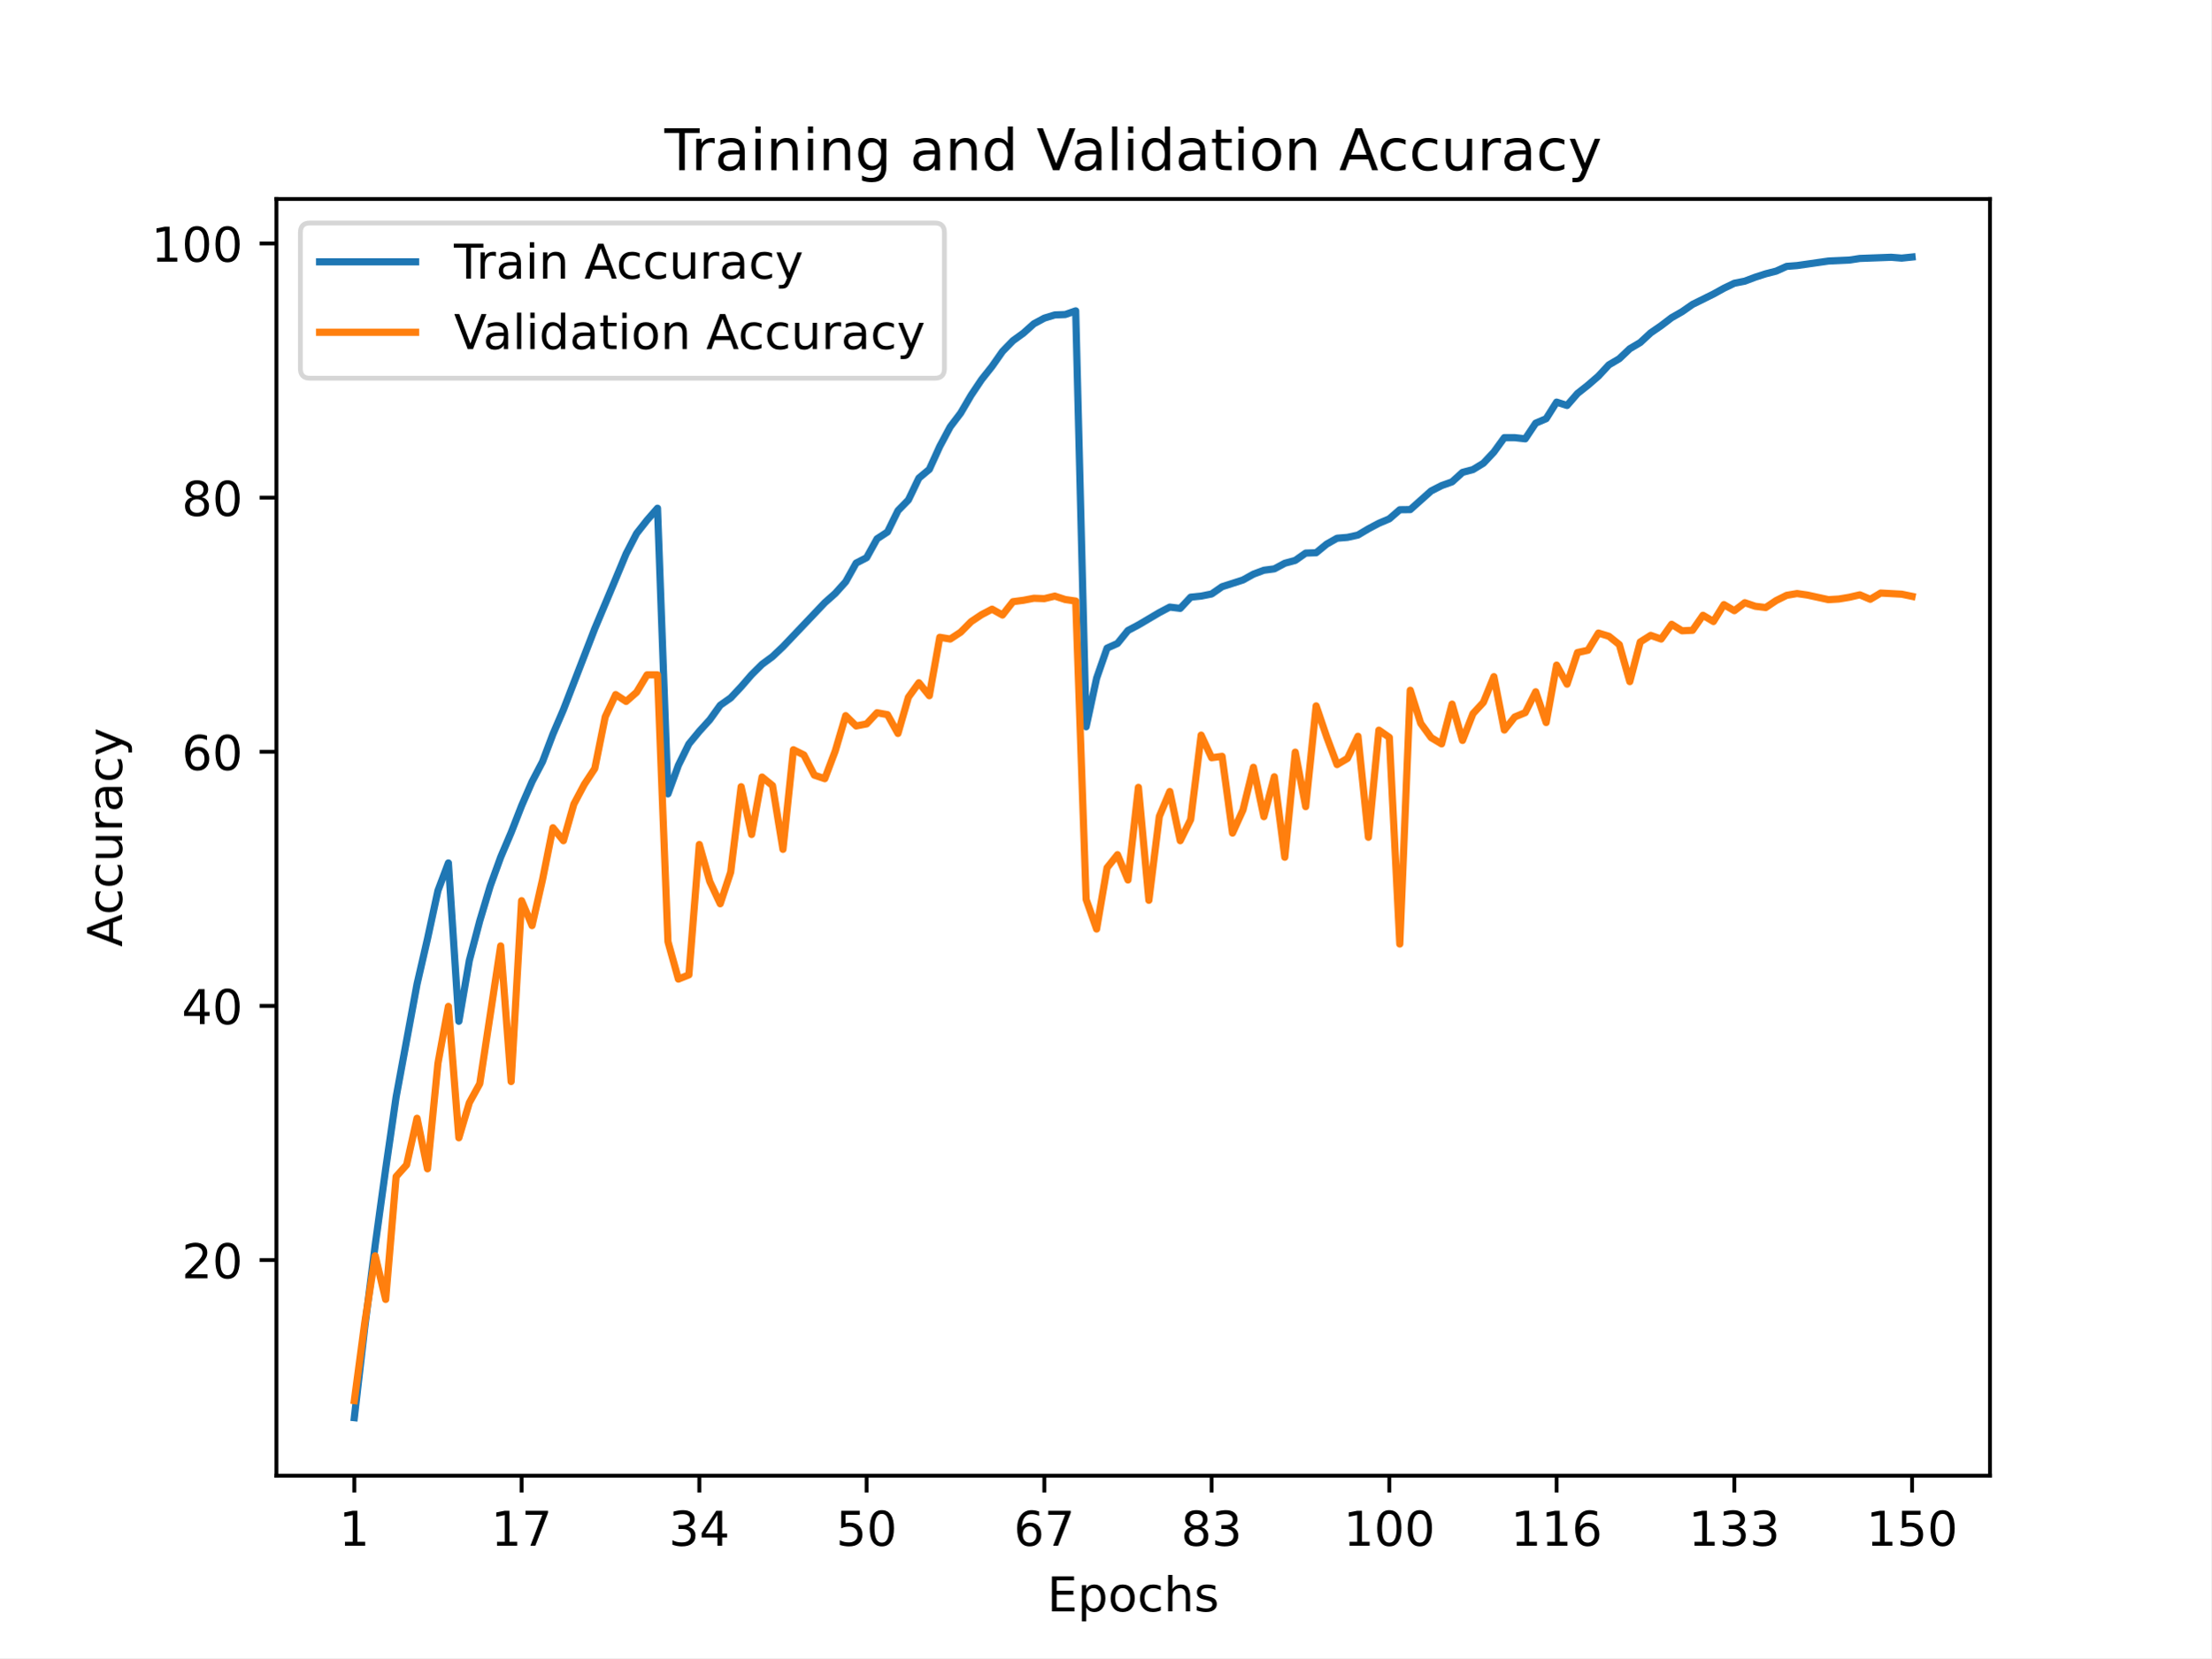
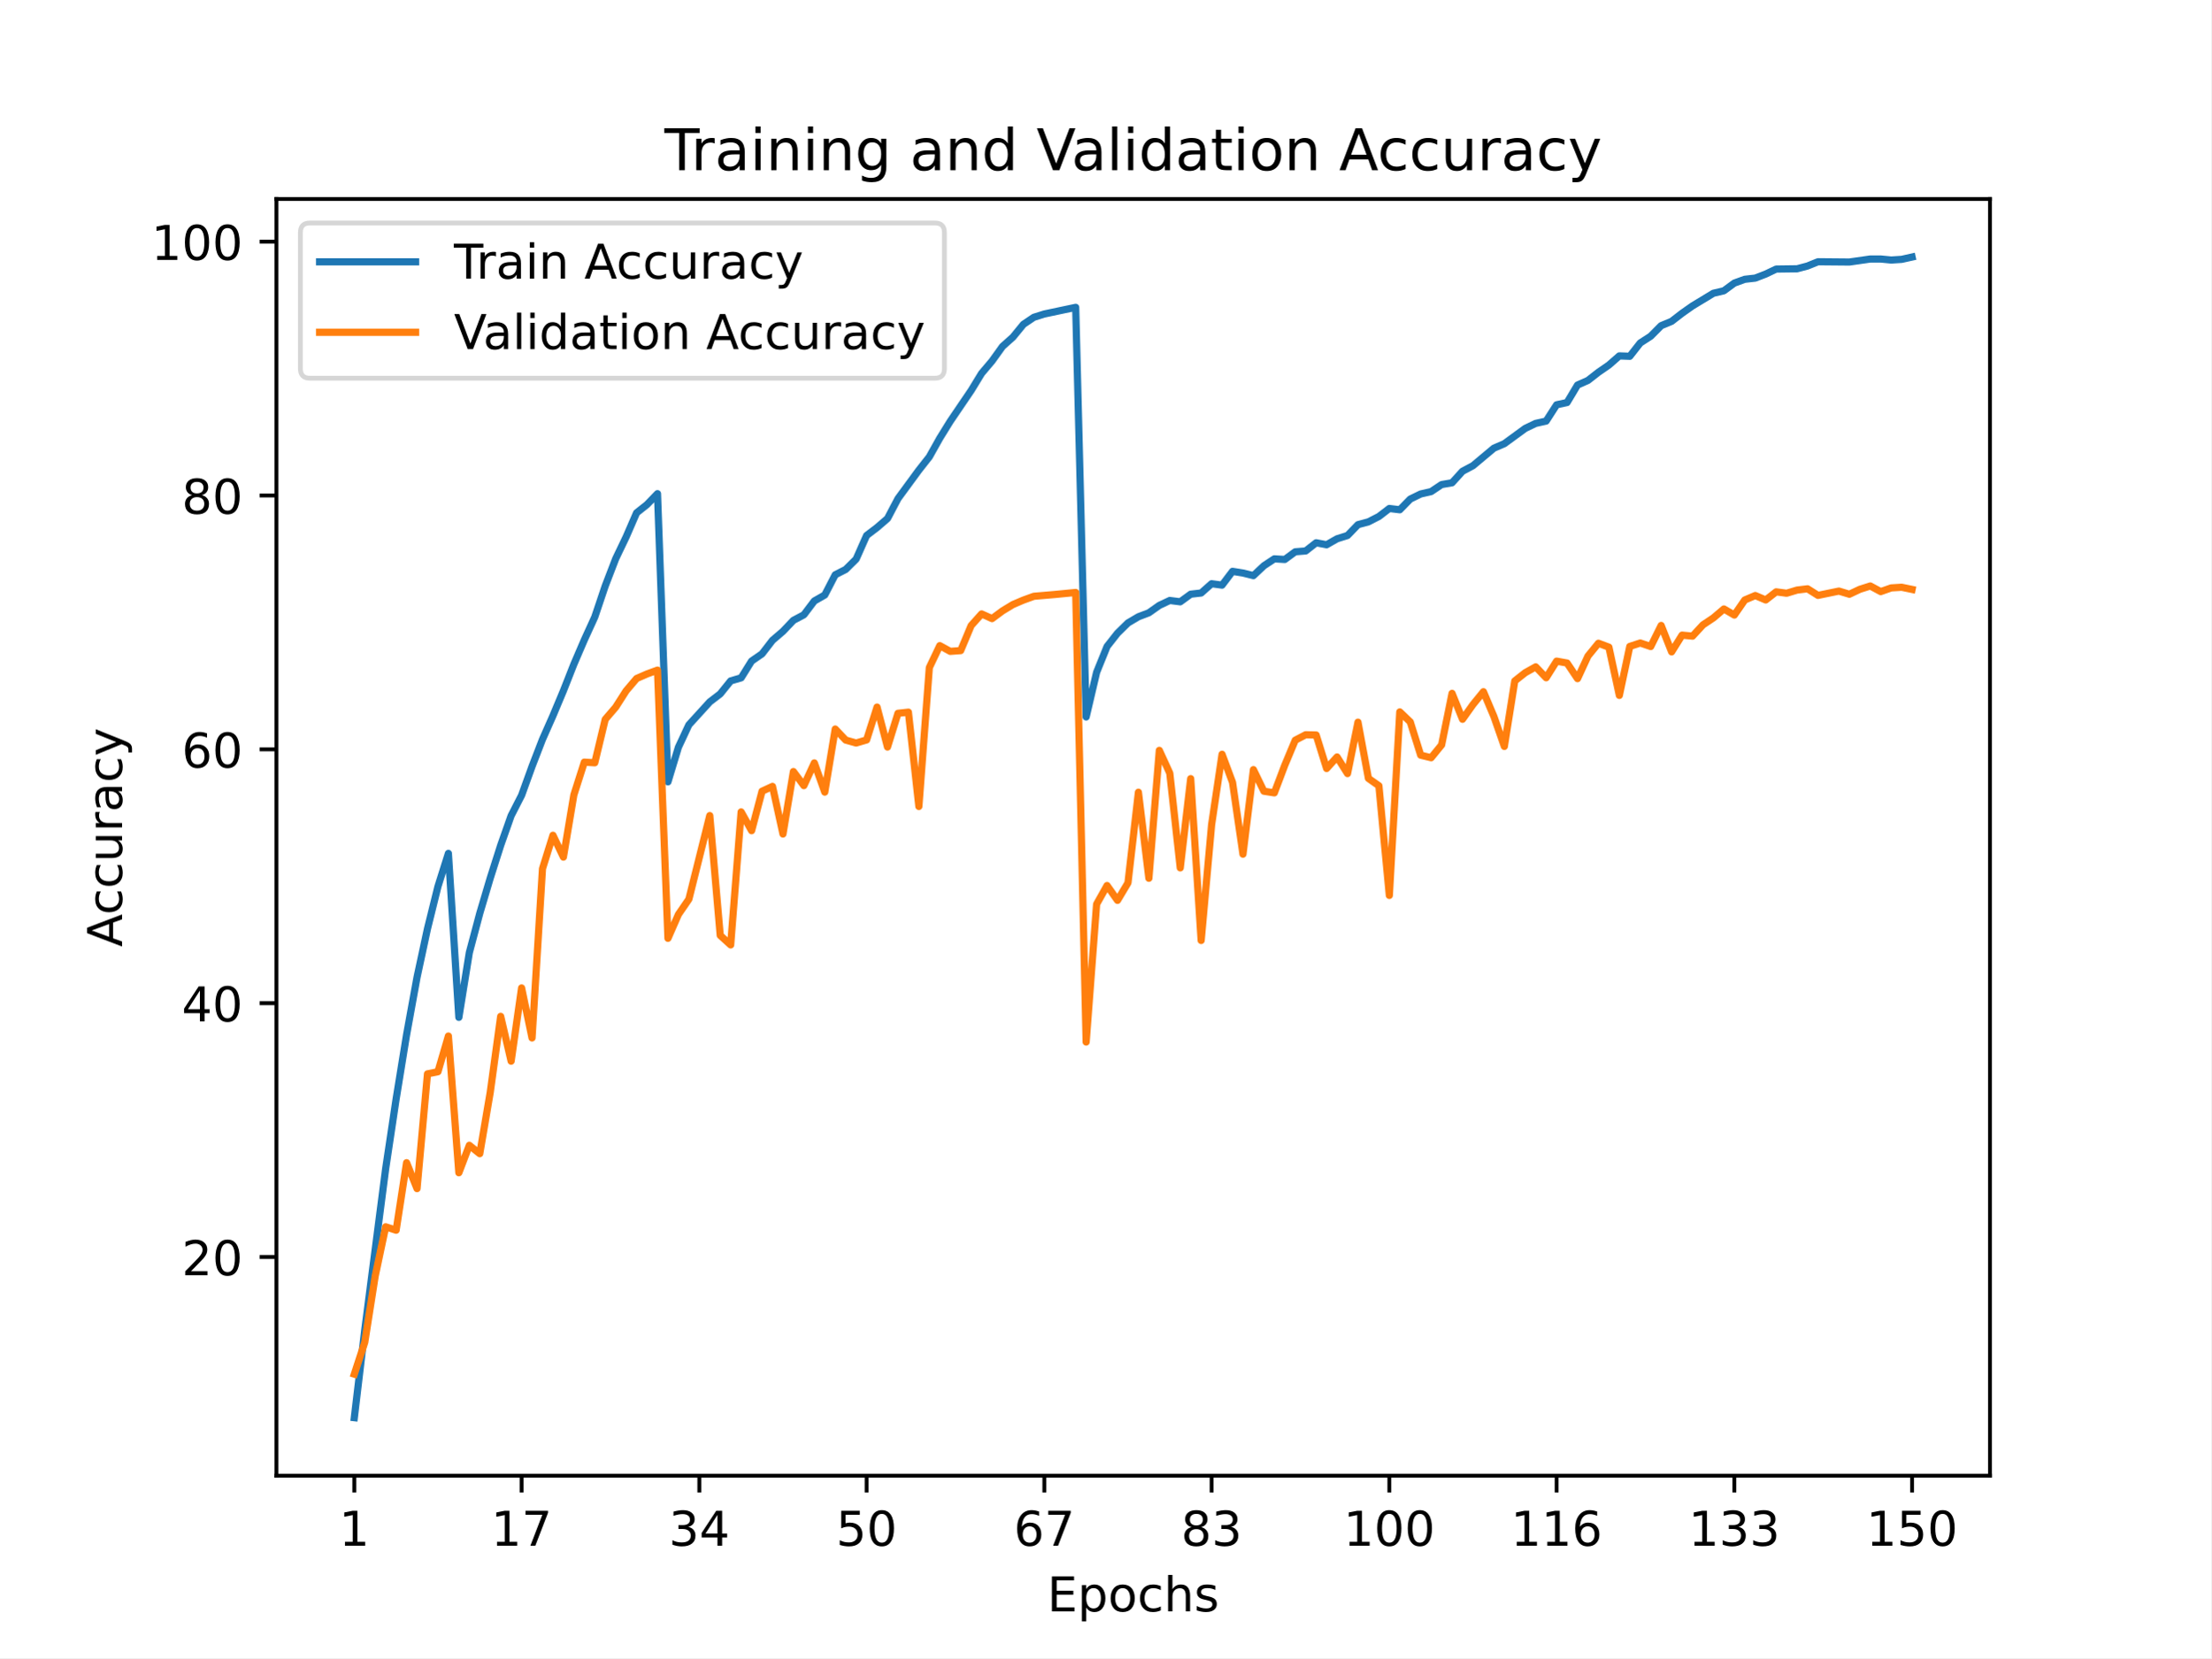
<svg xmlns="http://www.w3.org/2000/svg" xmlns:xlink="http://www.w3.org/1999/xlink" height="345.6pt" version="1.1" viewBox="0 0 460.8 345.6" width="460.8pt">
  <defs>
    <style type="text/css">*{stroke-linecap:butt;stroke-linejoin:round;}</style>
  </defs>
  <g id="figure_1">
    <g id="patch_1">
      <path d="M 0 345.6  L 460.8 345.6  L 460.8 0  L 0 0  z " style="fill:#ffffff;" />
    </g>
    <g id="axes_1">
      <g id="patch_2">
        <path d="M 57.6 307.584  L 414.72 307.584  L 414.72 41.472  L 57.6 41.472  z " style="fill:#ffffff;" />
      </g>
      <g id="matplotlib.axis_1">
        <g id="xtick_1">
          <g id="line2d_1">
            <defs>
-               <path d="M 0 0  L 0 3.5  " id="m7fe1e2cb01" style="stroke:#000000;stroke-width:0.8;" />
+               <path d="M 0 0  L 0 3.5  " id="mebf3c397a1" style="stroke:#000000;stroke-width:0.8;" />
            </defs>
            <g>
-               <use style="stroke:#000000;stroke-width:0.8;" x="73.833" xlink:href="#m7fe1e2cb01" y="307.584" />
+               <use style="stroke:#000000;stroke-width:0.8;" x="73.833" xlink:href="#mebf3c397a1" y="307.584" />
            </g>
          </g>
          <g id="text_1">
            <g transform="translate(70.65148 322.1824)scale(0.1 -0.1)">
              <defs>
                <path d="M 794 531  L 1825 531  L 1825 4091  L 703 3866  L 703 4441  L 1819 4666  L 2450 4666  L 2450 531  L 3481 531  L 3481 0  L 794 0  L 794 531  z " id="DejaVuSans-31" transform="scale(0.015625)" />
              </defs>
              <use xlink:href="#DejaVuSans-31" />
            </g>
          </g>
        </g>
        <g id="xtick_2">
          <g id="line2d_2">
            <g>
-               <use style="stroke:#000000;stroke-width:0.8;" x="108.695" xlink:href="#m7fe1e2cb01" y="307.584" />
+               <use style="stroke:#000000;stroke-width:0.8;" x="108.695" xlink:href="#mebf3c397a1" y="307.584" />
            </g>
          </g>
          <g id="text_2">
            <g transform="translate(102.3325 322.1824)scale(0.1 -0.1)">
              <defs>
                <path d="M 525 4666  L 3525 4666  L 3525 4397  L 1831 0  L 1172 0  L 2766 4134  L 525 4134  L 525 4666  z " id="DejaVuSans-37" transform="scale(0.015625)" />
              </defs>
              <use xlink:href="#DejaVuSans-31" />
              <use x="63.623" xlink:href="#DejaVuSans-37" />
            </g>
          </g>
        </g>
        <g id="xtick_3">
          <g id="line2d_3">
            <g>
-               <use style="stroke:#000000;stroke-width:0.8;" x="145.736" xlink:href="#m7fe1e2cb01" y="307.584" />
+               <use style="stroke:#000000;stroke-width:0.8;" x="145.736" xlink:href="#mebf3c397a1" y="307.584" />
            </g>
          </g>
          <g id="text_3">
            <g transform="translate(139.3736 322.1824)scale(0.1 -0.1)">
              <defs>
                <path d="M 2597 2516  Q 3050 2419 3304 2112  Q 3559 1806 3559 1356  Q 3559 666 3084 287  Q 2609 -91 1734 -91  Q 1441 -91 1130 -33  Q 819 25 488 141  L 488 750  Q 750 597 1062 519  Q 1375 441 1716 441  Q 2309 441 2620 675  Q 2931 909 2931 1356  Q 2931 1769 2642 2001  Q 2353 2234 1838 2234  L 1294 2234  L 1294 2753  L 1863 2753  Q 2328 2753 2575 2939  Q 2822 3125 2822 3475  Q 2822 3834 2567 4026  Q 2313 4219 1838 4219  Q 1578 4219 1281 4162  Q 984 4106 628 3988  L 628 4550  Q 988 4650 1302 4700  Q 1616 4750 1894 4750  Q 2613 4750 3031 4423  Q 3450 4097 3450 3541  Q 3450 3153 3228 2886  Q 3006 2619 2597 2516  z " id="DejaVuSans-33" transform="scale(0.015625)" />
                <path d="M 2419 4116  L 825 1625  L 2419 1625  L 2419 4116  z M 2253 4666  L 3047 4666  L 3047 1625  L 3713 1625  L 3713 1100  L 3047 1100  L 3047 0  L 2419 0  L 2419 1100  L 313 1100  L 313 1709  L 2253 4666  z " id="DejaVuSans-34" transform="scale(0.015625)" />
              </defs>
              <use xlink:href="#DejaVuSans-33" />
              <use x="63.623" xlink:href="#DejaVuSans-34" />
            </g>
          </g>
        </g>
        <g id="xtick_4">
          <g id="line2d_4">
            <g>
-               <use style="stroke:#000000;stroke-width:0.8;" x="180.598" xlink:href="#m7fe1e2cb01" y="307.584" />
+               <use style="stroke:#000000;stroke-width:0.8;" x="180.598" xlink:href="#mebf3c397a1" y="307.584" />
            </g>
          </g>
          <g id="text_4">
            <g transform="translate(174.2358 322.1824)scale(0.1 -0.1)">
              <defs>
                <path d="M 691 4666  L 3169 4666  L 3169 4134  L 1269 4134  L 1269 2991  Q 1406 3038 1543 3061  Q 1681 3084 1819 3084  Q 2600 3084 3056 2656  Q 3513 2228 3513 1497  Q 3513 744 3044 326  Q 2575 -91 1722 -91  Q 1428 -91 1123 -41  Q 819 9 494 109  L 494 744  Q 775 591 1075 516  Q 1375 441 1709 441  Q 2250 441 2565 725  Q 2881 1009 2881 1497  Q 2881 1984 2565 2268  Q 2250 2553 1709 2553  Q 1456 2553 1204 2497  Q 953 2441 691 2322  L 691 4666  z " id="DejaVuSans-35" transform="scale(0.015625)" />
                <path d="M 2034 4250  Q 1547 4250 1301 3770  Q 1056 3291 1056 2328  Q 1056 1369 1301 889  Q 1547 409 2034 409  Q 2525 409 2770 889  Q 3016 1369 3016 2328  Q 3016 3291 2770 3770  Q 2525 4250 2034 4250  z M 2034 4750  Q 2819 4750 3233 4129  Q 3647 3509 3647 2328  Q 3647 1150 3233 529  Q 2819 -91 2034 -91  Q 1250 -91 836 529  Q 422 1150 422 2328  Q 422 3509 836 4129  Q 1250 4750 2034 4750  z " id="DejaVuSans-30" transform="scale(0.015625)" />
              </defs>
              <use xlink:href="#DejaVuSans-35" />
              <use x="63.623" xlink:href="#DejaVuSans-30" />
            </g>
          </g>
        </g>
        <g id="xtick_5">
          <g id="line2d_5">
            <g>
-               <use style="stroke:#000000;stroke-width:0.8;" x="217.639" xlink:href="#m7fe1e2cb01" y="307.584" />
+               <use style="stroke:#000000;stroke-width:0.8;" x="217.639" xlink:href="#mebf3c397a1" y="307.584" />
            </g>
          </g>
          <g id="text_5">
            <g transform="translate(211.2769 322.1824)scale(0.1 -0.1)">
              <defs>
                <path d="M 2113 2584  Q 1688 2584 1439 2293  Q 1191 2003 1191 1497  Q 1191 994 1439 701  Q 1688 409 2113 409  Q 2538 409 2786 701  Q 3034 994 3034 1497  Q 3034 2003 2786 2293  Q 2538 2584 2113 2584  z M 3366 4563  L 3366 3988  Q 3128 4100 2886 4159  Q 2644 4219 2406 4219  Q 1781 4219 1451 3797  Q 1122 3375 1075 2522  Q 1259 2794 1537 2939  Q 1816 3084 2150 3084  Q 2853 3084 3261 2657  Q 3669 2231 3669 1497  Q 3669 778 3244 343  Q 2819 -91 2113 -91  Q 1303 -91 875 529  Q 447 1150 447 2328  Q 447 3434 972 4092  Q 1497 4750 2381 4750  Q 2619 4750 2861 4703  Q 3103 4656 3366 4563  z " id="DejaVuSans-36" transform="scale(0.015625)" />
              </defs>
              <use xlink:href="#DejaVuSans-36" />
              <use x="63.623" xlink:href="#DejaVuSans-37" />
            </g>
          </g>
        </g>
        <g id="xtick_6">
          <g id="line2d_6">
            <g>
-               <use style="stroke:#000000;stroke-width:0.8;" x="252.502" xlink:href="#m7fe1e2cb01" y="307.584" />
+               <use style="stroke:#000000;stroke-width:0.8;" x="252.502" xlink:href="#mebf3c397a1" y="307.584" />
            </g>
          </g>
          <g id="text_6">
            <g transform="translate(246.1392 322.1824)scale(0.1 -0.1)">
              <defs>
                <path d="M 2034 2216  Q 1584 2216 1326 1975  Q 1069 1734 1069 1313  Q 1069 891 1326 650  Q 1584 409 2034 409  Q 2484 409 2743 651  Q 3003 894 3003 1313  Q 3003 1734 2745 1975  Q 2488 2216 2034 2216  z M 1403 2484  Q 997 2584 770 2862  Q 544 3141 544 3541  Q 544 4100 942 4425  Q 1341 4750 2034 4750  Q 2731 4750 3128 4425  Q 3525 4100 3525 3541  Q 3525 3141 3298 2862  Q 3072 2584 2669 2484  Q 3125 2378 3379 2068  Q 3634 1759 3634 1313  Q 3634 634 3220 271  Q 2806 -91 2034 -91  Q 1263 -91 848 271  Q 434 634 434 1313  Q 434 1759 690 2068  Q 947 2378 1403 2484  z M 1172 3481  Q 1172 3119 1398 2916  Q 1625 2713 2034 2713  Q 2441 2713 2670 2916  Q 2900 3119 2900 3481  Q 2900 3844 2670 4047  Q 2441 4250 2034 4250  Q 1625 4250 1398 4047  Q 1172 3844 1172 3481  z " id="DejaVuSans-38" transform="scale(0.015625)" />
              </defs>
              <use xlink:href="#DejaVuSans-38" />
              <use x="63.623" xlink:href="#DejaVuSans-33" />
            </g>
          </g>
        </g>
        <g id="xtick_7">
          <g id="line2d_7">
            <g>
-               <use style="stroke:#000000;stroke-width:0.8;" x="289.543" xlink:href="#m7fe1e2cb01" y="307.584" />
+               <use style="stroke:#000000;stroke-width:0.8;" x="289.543" xlink:href="#mebf3c397a1" y="307.584" />
            </g>
          </g>
          <g id="text_7">
            <g transform="translate(279.999 322.1824)scale(0.1 -0.1)">
              <use xlink:href="#DejaVuSans-31" />
              <use x="63.623" xlink:href="#DejaVuSans-30" />
              <use x="127.246" xlink:href="#DejaVuSans-30" />
            </g>
          </g>
        </g>
        <g id="xtick_8">
          <g id="line2d_8">
            <g>
-               <use style="stroke:#000000;stroke-width:0.8;" x="324.405" xlink:href="#m7fe1e2cb01" y="307.584" />
+               <use style="stroke:#000000;stroke-width:0.8;" x="324.405" xlink:href="#mebf3c397a1" y="307.584" />
            </g>
          </g>
          <g id="text_8">
            <g transform="translate(314.8613 322.1824)scale(0.1 -0.1)">
              <use xlink:href="#DejaVuSans-31" />
              <use x="63.623" xlink:href="#DejaVuSans-31" />
              <use x="127.246" xlink:href="#DejaVuSans-36" />
            </g>
          </g>
        </g>
        <g id="xtick_9">
          <g id="line2d_9">
            <g>
-               <use style="stroke:#000000;stroke-width:0.8;" x="361.446" xlink:href="#m7fe1e2cb01" y="307.584" />
+               <use style="stroke:#000000;stroke-width:0.8;" x="361.446" xlink:href="#mebf3c397a1" y="307.584" />
            </g>
          </g>
          <g id="text_9">
            <g transform="translate(351.9024 322.1824)scale(0.1 -0.1)">
              <use xlink:href="#DejaVuSans-31" />
              <use x="63.623" xlink:href="#DejaVuSans-33" />
              <use x="127.246" xlink:href="#DejaVuSans-33" />
            </g>
          </g>
        </g>
        <g id="xtick_10">
          <g id="line2d_10">
            <g>
-               <use style="stroke:#000000;stroke-width:0.8;" x="398.487" xlink:href="#m7fe1e2cb01" y="307.584" />
+               <use style="stroke:#000000;stroke-width:0.8;" x="398.487" xlink:href="#mebf3c397a1" y="307.584" />
            </g>
          </g>
          <g id="text_10">
            <g transform="translate(388.9435 322.1824)scale(0.1 -0.1)">
              <use xlink:href="#DejaVuSans-31" />
              <use x="63.623" xlink:href="#DejaVuSans-35" />
              <use x="127.246" xlink:href="#DejaVuSans-30" />
            </g>
          </g>
        </g>
        <g id="text_11">
          <g transform="translate(218.2444 335.8606)scale(0.1 -0.1)">
            <defs>
              <path d="M 628 4666  L 3578 4666  L 3578 4134  L 1259 4134  L 1259 2753  L 3481 2753  L 3481 2222  L 1259 2222  L 1259 531  L 3634 531  L 3634 0  L 628 0  L 628 4666  z " id="DejaVuSans-45" transform="scale(0.015625)" />
              <path d="M 1159 525  L 1159 -1331  L 581 -1331  L 581 3500  L 1159 3500  L 1159 2969  Q 1341 3281 1617 3432  Q 1894 3584 2278 3584  Q 2916 3584 3314 3078  Q 3713 2572 3713 1747  Q 3713 922 3314 415  Q 2916 -91 2278 -91  Q 1894 -91 1617 61  Q 1341 213 1159 525  z M 3116 1747  Q 3116 2381 2855 2742  Q 2594 3103 2138 3103  Q 1681 3103 1420 2742  Q 1159 2381 1159 1747  Q 1159 1113 1420 752  Q 1681 391 2138 391  Q 2594 391 2855 752  Q 3116 1113 3116 1747  z " id="DejaVuSans-70" transform="scale(0.015625)" />
              <path d="M 1959 3097  Q 1497 3097 1228 2736  Q 959 2375 959 1747  Q 959 1119 1226 758  Q 1494 397 1959 397  Q 2419 397 2687 759  Q 2956 1122 2956 1747  Q 2956 2369 2687 2733  Q 2419 3097 1959 3097  z M 1959 3584  Q 2709 3584 3137 3096  Q 3566 2609 3566 1747  Q 3566 888 3137 398  Q 2709 -91 1959 -91  Q 1206 -91 779 398  Q 353 888 353 1747  Q 353 2609 779 3096  Q 1206 3584 1959 3584  z " id="DejaVuSans-6f" transform="scale(0.015625)" />
              <path d="M 3122 3366  L 3122 2828  Q 2878 2963 2633 3030  Q 2388 3097 2138 3097  Q 1578 3097 1268 2742  Q 959 2388 959 1747  Q 959 1106 1268 751  Q 1578 397 2138 397  Q 2388 397 2633 464  Q 2878 531 3122 666  L 3122 134  Q 2881 22 2623 -34  Q 2366 -91 2075 -91  Q 1284 -91 818 406  Q 353 903 353 1747  Q 353 2603 823 3093  Q 1294 3584 2113 3584  Q 2378 3584 2631 3529  Q 2884 3475 3122 3366  z " id="DejaVuSans-63" transform="scale(0.015625)" />
              <path d="M 3513 2113  L 3513 0  L 2938 0  L 2938 2094  Q 2938 2591 2744 2837  Q 2550 3084 2163 3084  Q 1697 3084 1428 2787  Q 1159 2491 1159 1978  L 1159 0  L 581 0  L 581 4863  L 1159 4863  L 1159 2956  Q 1366 3272 1645 3428  Q 1925 3584 2291 3584  Q 2894 3584 3203 3211  Q 3513 2838 3513 2113  z " id="DejaVuSans-68" transform="scale(0.015625)" />
              <path d="M 2834 3397  L 2834 2853  Q 2591 2978 2328 3040  Q 2066 3103 1784 3103  Q 1356 3103 1142 2972  Q 928 2841 928 2578  Q 928 2378 1081 2264  Q 1234 2150 1697 2047  L 1894 2003  Q 2506 1872 2764 1633  Q 3022 1394 3022 966  Q 3022 478 2636 193  Q 2250 -91 1575 -91  Q 1294 -91 989 -36  Q 684 19 347 128  L 347 722  Q 666 556 975 473  Q 1284 391 1588 391  Q 1994 391 2212 530  Q 2431 669 2431 922  Q 2431 1156 2273 1281  Q 2116 1406 1581 1522  L 1381 1569  Q 847 1681 609 1914  Q 372 2147 372 2553  Q 372 3047 722 3315  Q 1072 3584 1716 3584  Q 2034 3584 2315 3537  Q 2597 3491 2834 3397  z " id="DejaVuSans-73" transform="scale(0.015625)" />
            </defs>
            <use xlink:href="#DejaVuSans-45" />
            <use x="63.184" xlink:href="#DejaVuSans-70" />
            <use x="126.66" xlink:href="#DejaVuSans-6f" />
            <use x="187.842" xlink:href="#DejaVuSans-63" />
            <use x="242.822" xlink:href="#DejaVuSans-68" />
            <use x="306.201" xlink:href="#DejaVuSans-73" />
          </g>
        </g>
      </g>
      <g id="matplotlib.axis_2">
        <g id="ytick_1">
          <g id="line2d_11">
            <defs>
-               <path d="M 0 0  L -3.5 0  " id="mba1f9a01db" style="stroke:#000000;stroke-width:0.8;" />
+               <path d="M 0 0  L -3.5 0  " id="m98076bddcf" style="stroke:#000000;stroke-width:0.8;" />
            </defs>
            <g>
-               <use style="stroke:#000000;stroke-width:0.8;" x="57.6" xlink:href="#mba1f9a01db" y="262.638" />
+               <use style="stroke:#000000;stroke-width:0.8;" x="57.6" xlink:href="#m98076bddcf" y="262.002" />
            </g>
          </g>
          <g id="text_12">
-             <g transform="translate(37.875 266.4375)scale(0.1 -0.1)">
+             <g transform="translate(37.875 265.8013)scale(0.1 -0.1)">
              <defs>
                <path d="M 1228 531  L 3431 531  L 3431 0  L 469 0  L 469 531  Q 828 903 1448 1529  Q 2069 2156 2228 2338  Q 2531 2678 2651 2914  Q 2772 3150 2772 3378  Q 2772 3750 2511 3984  Q 2250 4219 1831 4219  Q 1534 4219 1204 4116  Q 875 4013 500 3803  L 500 4441  Q 881 4594 1212 4672  Q 1544 4750 1819 4750  Q 2544 4750 2975 4387  Q 3406 4025 3406 3419  Q 3406 3131 3298 2873  Q 3191 2616 2906 2266  Q 2828 2175 2409 1742  Q 1991 1309 1228 531  z " id="DejaVuSans-32" transform="scale(0.015625)" />
              </defs>
              <use xlink:href="#DejaVuSans-32" />
              <use x="63.623" xlink:href="#DejaVuSans-30" />
            </g>
          </g>
        </g>
        <g id="ytick_2">
          <g id="line2d_12">
            <g>
-               <use style="stroke:#000000;stroke-width:0.8;" x="57.6" xlink:href="#mba1f9a01db" y="209.664" />
+               <use style="stroke:#000000;stroke-width:0.8;" x="57.6" xlink:href="#m98076bddcf" y="209.093" />
            </g>
          </g>
          <g id="text_13">
-             <g transform="translate(37.875 213.4628)scale(0.1 -0.1)">
+             <g transform="translate(37.875 212.8925)scale(0.1 -0.1)">
              <use xlink:href="#DejaVuSans-34" />
              <use x="63.623" xlink:href="#DejaVuSans-30" />
            </g>
          </g>
        </g>
        <g id="ytick_3">
          <g id="line2d_13">
            <g>
-               <use style="stroke:#000000;stroke-width:0.8;" x="57.6" xlink:href="#mba1f9a01db" y="156.689" />
+               <use style="stroke:#000000;stroke-width:0.8;" x="57.6" xlink:href="#m98076bddcf" y="156.185" />
            </g>
          </g>
          <g id="text_14">
-             <g transform="translate(37.875 160.488)scale(0.1 -0.1)">
+             <g transform="translate(37.875 159.9838)scale(0.1 -0.1)">
              <use xlink:href="#DejaVuSans-36" />
              <use x="63.623" xlink:href="#DejaVuSans-30" />
            </g>
          </g>
        </g>
        <g id="ytick_4">
          <g id="line2d_14">
            <g>
-               <use style="stroke:#000000;stroke-width:0.8;" x="57.6" xlink:href="#mba1f9a01db" y="103.714" />
+               <use style="stroke:#000000;stroke-width:0.8;" x="57.6" xlink:href="#m98076bddcf" y="103.276" />
            </g>
          </g>
          <g id="text_15">
-             <g transform="translate(37.875 107.5132)scale(0.1 -0.1)">
+             <g transform="translate(37.875 107.075)scale(0.1 -0.1)">
              <use xlink:href="#DejaVuSans-38" />
              <use x="63.623" xlink:href="#DejaVuSans-30" />
            </g>
          </g>
        </g>
        <g id="ytick_5">
          <g id="line2d_15">
            <g>
-               <use style="stroke:#000000;stroke-width:0.8;" x="57.6" xlink:href="#mba1f9a01db" y="50.739" />
+               <use style="stroke:#000000;stroke-width:0.8;" x="57.6" xlink:href="#m98076bddcf" y="50.367" />
            </g>
          </g>
          <g id="text_16">
-             <g transform="translate(31.5125 54.53836)scale(0.1 -0.1)">
+             <g transform="translate(31.5125 54.16624)scale(0.1 -0.1)">
              <use xlink:href="#DejaVuSans-31" />
              <use x="63.623" xlink:href="#DejaVuSans-30" />
              <use x="127.246" xlink:href="#DejaVuSans-30" />
            </g>
          </g>
        </g>
        <g id="text_17">
          <g transform="translate(25.43281 197.3561)rotate(-90)scale(0.1 -0.1)">
            <defs>
              <path d="M 2188 4044  L 1331 1722  L 3047 1722  L 2188 4044  z M 1831 4666  L 2547 4666  L 4325 0  L 3669 0  L 3244 1197  L 1141 1197  L 716 0  L 50 0  L 1831 4666  z " id="DejaVuSans-41" transform="scale(0.015625)" />
              <path d="M 544 1381  L 544 3500  L 1119 3500  L 1119 1403  Q 1119 906 1312 657  Q 1506 409 1894 409  Q 2359 409 2629 706  Q 2900 1003 2900 1516  L 2900 3500  L 3475 3500  L 3475 0  L 2900 0  L 2900 538  Q 2691 219 2414 64  Q 2138 -91 1772 -91  Q 1169 -91 856 284  Q 544 659 544 1381  z M 1991 3584  L 1991 3584  z " id="DejaVuSans-75" transform="scale(0.015625)" />
              <path d="M 2631 2963  Q 2534 3019 2420 3045  Q 2306 3072 2169 3072  Q 1681 3072 1420 2755  Q 1159 2438 1159 1844  L 1159 0  L 581 0  L 581 3500  L 1159 3500  L 1159 2956  Q 1341 3275 1631 3429  Q 1922 3584 2338 3584  Q 2397 3584 2469 3576  Q 2541 3569 2628 3553  L 2631 2963  z " id="DejaVuSans-72" transform="scale(0.015625)" />
              <path d="M 2194 1759  Q 1497 1759 1228 1600  Q 959 1441 959 1056  Q 959 750 1161 570  Q 1363 391 1709 391  Q 2188 391 2477 730  Q 2766 1069 2766 1631  L 2766 1759  L 2194 1759  z M 3341 1997  L 3341 0  L 2766 0  L 2766 531  Q 2569 213 2275 61  Q 1981 -91 1556 -91  Q 1019 -91 701 211  Q 384 513 384 1019  Q 384 1609 779 1909  Q 1175 2209 1959 2209  L 2766 2209  L 2766 2266  Q 2766 2663 2505 2880  Q 2244 3097 1772 3097  Q 1472 3097 1187 3025  Q 903 2953 641 2809  L 641 3341  Q 956 3463 1253 3523  Q 1550 3584 1831 3584  Q 2591 3584 2966 3190  Q 3341 2797 3341 1997  z " id="DejaVuSans-61" transform="scale(0.015625)" />
              <path d="M 2059 -325  Q 1816 -950 1584 -1140  Q 1353 -1331 966 -1331  L 506 -1331  L 506 -850  L 844 -850  Q 1081 -850 1212 -737  Q 1344 -625 1503 -206  L 1606 56  L 191 3500  L 800 3500  L 1894 763  L 2988 3500  L 3597 3500  L 2059 -325  z " id="DejaVuSans-79" transform="scale(0.015625)" />
            </defs>
            <use xlink:href="#DejaVuSans-41" />
            <use x="66.658" xlink:href="#DejaVuSans-63" />
            <use x="121.639" xlink:href="#DejaVuSans-63" />
            <use x="176.619" xlink:href="#DejaVuSans-75" />
            <use x="239.998" xlink:href="#DejaVuSans-72" />
            <use x="281.111" xlink:href="#DejaVuSans-61" />
            <use x="342.391" xlink:href="#DejaVuSans-63" />
            <use x="397.371" xlink:href="#DejaVuSans-79" />
          </g>
        </g>
      </g>
      <g id="line2d_16">
-         <path clip-path="url(#pf0b255cb8f)" d="M 73.833 295.488  L 76.012 276.645  L 78.191 259.465  L 80.369 243.647  L 82.548 228.644  L 86.906 205.118  L 89.085 195.678  L 91.264 185.629  L 93.443 179.865  L 95.622 212.863  L 97.801 200.202  L 99.979 191.938  L 102.158 184.675  L 104.337 178.657  L 106.516 173.535  L 108.695 167.951  L 110.874 162.929  L 113.053 158.765  L 115.232 153.007  L 117.411 147.927  L 123.947 131.028  L 128.305 120.655  L 130.484 115.416  L 132.663 111.194  L 134.842 108.423  L 137.021 105.928  L 139.199 165.472  L 141.378 159.502  L 143.557 155.068  L 145.736 152.424  L 147.915 150.025  L 150.094 146.989  L 152.273 145.463  L 154.452 143.138  L 156.631 140.621  L 158.809 138.46  L 160.988 136.855  L 163.167 134.794  L 171.883 125.619  L 174.062 123.685  L 176.241 121.259  L 178.419 117.36  L 180.598 116.237  L 182.777 112.296  L 184.956 110.876  L 187.135 106.432  L 189.314 104.201  L 191.493 99.645  L 193.672 97.828  L 195.851 93.034  L 198.029 88.955  L 200.208 86.089  L 202.387 82.37  L 204.566 79.112  L 206.745 76.363  L 208.924 73.248  L 211.103 71.007  L 213.282 69.429  L 215.461 67.479  L 217.639 66.308  L 219.818 65.636  L 221.997 65.551  L 224.176 64.788  L 226.355 151.476  L 228.534 141.363  L 230.713 135.091  L 232.892 134.111  L 235.071 131.409  L 237.249 130.254  L 241.607 127.68  L 243.786 126.535  L 245.965 126.8  L 248.144 124.464  L 250.323 124.236  L 252.502 123.802  L 254.681 122.287  L 259.038 120.883  L 261.217 119.67  L 263.396 118.854  L 265.575 118.563  L 267.754 117.397  L 269.933 116.804  L 272.112 115.278  L 274.291 115.204  L 276.469 113.414  L 278.648 112.179  L 280.827 111.999  L 283.006 111.512  L 285.185 110.214  L 287.364 109.059  L 289.543 108.137  L 291.722 106.241  L 293.901 106.214  L 298.258 102.321  L 300.437 101.208  L 302.616 100.43  L 304.795 98.454  L 306.974 97.871  L 309.153 96.541  L 311.332 94.221  L 313.511 91.212  L 315.689 91.217  L 317.868 91.461  L 320.047 88.192  L 322.226 87.265  L 324.405 83.811  L 326.584 84.505  L 328.763 82  L 330.942 80.278  L 333.121 78.387  L 335.299 76.045  L 337.478 74.753  L 339.657 72.681  L 341.836 71.389  L 344.015 69.37  L 346.194 67.871  L 348.373 66.208  L 350.552 64.963  L 352.731 63.443  L 357.088 61.281  L 359.267 60.079  L 361.446 59.03  L 363.625 58.595  L 365.804 57.769  L 367.983 57.064  L 370.162 56.503  L 372.341 55.517  L 374.519 55.348  L 381.056 54.4  L 385.414 54.198  L 387.593 53.865  L 394.129 53.621  L 396.308 53.796  L 398.487 53.568  L 398.487 53.568  " style="fill:none;stroke:#1f77b4;stroke-linecap:square;stroke-width:1.5;" />
+         <path clip-path="url(#p353f52a89d)" d="M 73.833 295.488  L 76.012 277.208  L 80.369 243.579  L 82.548 229.066  L 84.727 215.665  L 86.906 203.691  L 89.085 193.565  L 91.264 184.771  L 93.443 177.877  L 95.622 212.051  L 97.801 198.564  L 99.979 190.374  L 102.158 183.036  L 104.337 176.195  L 106.516 170.02  L 108.695 165.766  L 110.874 159.74  L 113.053 154.1  L 115.232 149.179  L 117.411 143.978  L 119.589 138.45  L 121.768 133.381  L 123.947 128.608  L 126.126 122.132  L 128.305 116.466  L 130.484 111.91  L 132.663 106.889  L 134.842 105.159  L 137.021 102.895  L 139.199 162.957  L 141.378 155.751  L 143.557 151.084  L 147.915 146.296  L 150.094 144.624  L 152.273 141.92  L 154.452 141.285  L 156.631 137.783  L 158.809 136.28  L 160.988 133.455  L 163.167 131.587  L 165.346 129.296  L 167.525 128.143  L 169.704 125.259  L 171.883 124.016  L 174.062 119.799  L 176.241 118.693  L 178.419 116.535  L 180.598 111.614  L 182.777 109.953  L 184.956 108.075  L 187.135 103.932  L 191.493 97.99  L 193.672 95.223  L 195.851 91.334  L 198.029 87.811  L 202.387 81.393  L 204.566 77.821  L 206.745 75.245  L 208.924 72.208  L 211.103 70.261  L 213.282 67.594  L 215.461 66.129  L 217.639 65.441  L 224.176 64.055  L 226.355 149.433  L 228.534 140.137  L 230.713 134.746  L 232.892 131.973  L 235.071 129.836  L 237.249 128.55  L 239.428 127.72  L 241.607 126.18  L 243.786 125.154  L 245.965 125.434  L 248.144 123.847  L 250.323 123.598  L 252.502 121.662  L 254.681 121.958  L 256.859 119.085  L 259.038 119.434  L 261.217 119.974  L 263.396 117.921  L 265.575 116.477  L 267.754 116.609  L 269.933 115.006  L 272.112 114.831  L 274.291 113.127  L 276.469 113.54  L 278.648 112.297  L 280.827 111.609  L 283.006 109.355  L 285.185 108.762  L 287.364 107.651  L 289.543 105.979  L 291.722 106.249  L 293.901 104.016  L 296.079 102.958  L 298.258 102.456  L 300.437 100.995  L 302.616 100.62  L 304.795 98.218  L 306.974 97.059  L 311.332 93.408  L 313.511 92.472  L 317.868 89.287  L 320.047 88.244  L 322.226 87.758  L 324.405 84.366  L 326.584 83.895  L 328.763 80.25  L 330.942 79.282  L 333.121 77.583  L 335.299 76.081  L 337.478 74.176  L 339.657 74.255  L 341.836 71.478  L 344.015 70.07  L 346.194 67.875  L 348.373 66.97  L 350.552 65.287  L 352.731 63.753  L 357.088 61.113  L 359.267 60.6  L 361.446 58.996  L 363.625 58.208  L 365.804 57.959  L 367.983 57.118  L 370.162 56.076  L 374.519 56.018  L 376.698 55.436  L 378.877 54.552  L 385.414 54.61  L 389.772 53.981  L 391.951 53.981  L 394.129 54.192  L 396.308 54.055  L 398.487 53.568  L 398.487 53.568  " style="fill:none;stroke:#1f77b4;stroke-linecap:square;stroke-width:1.5;" />
      </g>
      <g id="line2d_17">
-         <path clip-path="url(#pf0b255cb8f)" d="M 73.833 291.933  L 76.012 275.67  L 78.191 261.764  L 80.369 270.849  L 82.548 245.236  L 84.727 242.799  L 86.906 233.078  L 89.085 243.62  L 91.264 221.609  L 93.443 209.769  L 95.622 237.157  L 97.801 229.847  L 99.979 225.874  L 104.337 197.161  L 106.516 225.424  L 108.695 187.732  L 110.874 192.923  L 113.053 183.362  L 115.232 172.528  L 117.411 175.23  L 119.589 167.602  L 121.768 163.496  L 123.947 160.185  L 126.126 149.405  L 128.305 144.769  L 130.484 146.2  L 132.663 144.293  L 134.842 140.664  L 137.021 140.664  L 139.199 196.261  L 141.378 204.075  L 143.557 203.201  L 145.736 176.025  L 147.915 183.732  L 150.094 188.368  L 152.273 181.772  L 154.452 163.973  L 156.631 173.932  L 158.809 161.96  L 160.988 163.734  L 163.167 177.031  L 165.346 156.265  L 167.525 157.351  L 169.704 161.562  L 171.883 162.304  L 174.062 156.53  L 176.241 149.166  L 178.419 151.312  L 180.598 150.888  L 182.777 148.557  L 184.956 148.954  L 187.135 152.875  L 189.314 145.326  L 191.493 142.306  L 193.672 145.008  L 195.851 132.824  L 198.029 133.194  L 200.208 131.764  L 202.387 129.566  L 204.566 128.109  L 206.745 126.97  L 208.924 128.188  L 211.103 125.407  L 213.282 125.116  L 215.461 124.692  L 217.639 124.771  L 219.818 124.242  L 221.997 124.957  L 224.176 125.275  L 226.355 187.467  L 228.534 193.639  L 230.713 180.872  L 232.892 178.144  L 235.071 183.415  L 237.249 164.105  L 239.428 187.653  L 241.607 170.171  L 243.786 164.979  L 245.965 175.23  L 248.144 170.807  L 250.323 153.219  L 252.502 157.934  L 254.681 157.642  L 256.859 173.641  L 259.038 168.82  L 261.217 159.92  L 263.396 170.224  L 265.575 161.907  L 267.754 178.673  L 269.933 156.768  L 272.112 168.131  L 274.291 147.127  L 276.469 153.537  L 278.648 159.364  L 280.827 158.066  L 283.006 153.457  L 285.185 174.515  L 287.364 152.186  L 289.543 153.696  L 291.722 196.764  L 293.901 143.869  L 296.079 150.756  L 298.258 153.749  L 300.437 155.047  L 302.616 146.756  L 304.795 154.331  L 306.974 148.743  L 309.153 146.385  L 311.332 141.035  L 313.511 152.159  L 315.689 149.431  L 317.868 148.531  L 320.047 144.187  L 322.226 150.597  L 324.405 138.624  L 326.584 142.597  L 328.763 136.002  L 330.942 135.525  L 333.121 131.95  L 335.299 132.612  L 337.478 134.36  L 339.657 142.068  L 341.836 133.804  L 344.015 132.426  L 346.194 133.194  L 348.373 130.122  L 350.552 131.473  L 352.731 131.367  L 354.909 128.241  L 357.088 129.539  L 359.267 126.016  L 361.446 127.288  L 363.625 125.619  L 365.804 126.361  L 367.983 126.626  L 370.162 125.169  L 372.341 124.083  L 374.519 123.712  L 376.698 124.03  L 381.056 124.983  L 383.235 124.851  L 385.414 124.48  L 387.593 123.977  L 389.772 124.904  L 391.951 123.606  L 396.308 123.844  L 398.487 124.295  L 398.487 124.295  " style="fill:none;stroke:#ff7f0e;stroke-linecap:square;stroke-width:1.5;" />
+         <path clip-path="url(#p353f52a89d)" d="M 73.833 286.419  L 76.012 279.779  L 78.191 265.944  L 80.369 255.706  L 82.548 256.42  L 84.727 242.346  L 86.906 247.743  L 89.085 223.828  L 91.264 223.379  L 93.443 215.945  L 95.622 244.436  L 97.801 238.722  L 99.979 240.468  L 102.158 227.691  L 104.337 211.845  L 106.516 221.183  L 108.695 205.919  L 110.874 216.342  L 113.053 181.052  L 115.232 174.094  L 117.411 178.644  L 119.589 165.682  L 121.768 158.856  L 123.947 158.989  L 126.126 149.941  L 128.305 147.402  L 130.484 143.989  L 132.663 141.423  L 134.842 140.471  L 137.021 139.677  L 139.199 195.575  L 141.378 190.602  L 143.557 187.427  L 147.915 169.994  L 150.094 194.967  L 152.273 196.951  L 154.452 169.227  L 156.631 173.142  L 158.809 164.914  L 160.988 163.909  L 163.167 173.83  L 165.346 160.814  L 167.525 163.75  L 169.704 159.015  L 171.883 165.1  L 174.062 151.952  L 176.241 154.253  L 178.419 154.862  L 180.598 154.227  L 182.777 147.375  L 184.956 155.708  L 187.135 148.671  L 189.314 148.433  L 191.493 168.089  L 193.672 139.148  L 195.851 134.571  L 198.029 135.762  L 200.208 135.603  L 202.387 130.392  L 204.566 127.958  L 206.745 128.937  L 208.924 127.323  L 211.103 126  L 213.282 125.074  L 215.461 124.281  L 219.818 123.91  L 224.176 123.487  L 226.355 217.188  L 228.534 188.459  L 230.713 184.57  L 232.892 187.665  L 235.071 184.015  L 237.249 165.126  L 239.428 183.062  L 241.607 156.396  L 243.786 161.158  L 245.965 180.893  L 248.144 162.295  L 250.323 196.025  L 252.502 171.898  L 254.681 157.216  L 256.859 163.063  L 259.038 178.036  L 261.217 160.417  L 263.396 164.914  L 265.575 165.258  L 267.754 159.491  L 269.933 154.28  L 272.112 153.142  L 274.291 153.195  L 276.469 160.179  L 278.648 157.772  L 280.827 161.237  L 283.006 150.523  L 285.185 162.243  L 287.364 163.777  L 289.543 186.634  L 291.722 148.38  L 293.901 150.47  L 296.079 157.401  L 298.258 157.931  L 300.437 155.259  L 302.616 144.518  L 304.795 149.915  L 306.974 146.846  L 309.153 144.174  L 311.332 149.333  L 313.511 155.576  L 315.689 141.926  L 317.868 140.206  L 320.047 138.989  L 322.226 141.264  L 324.405 137.799  L 326.584 138.196  L 328.763 141.449  L 330.942 136.741  L 333.121 134.069  L 335.299 134.889  L 337.478 144.941  L 339.657 134.73  L 341.836 134.016  L 344.015 134.756  L 346.194 130.365  L 348.373 135.868  L 350.552 132.376  L 352.731 132.587  L 354.909 130.233  L 357.088 128.778  L 359.267 126.926  L 361.446 128.196  L 363.625 125.048  L 365.804 124.122  L 367.983 125.048  L 370.162 123.355  L 372.341 123.646  L 374.519 122.984  L 376.698 122.72  L 378.877 124.095  L 383.235 123.196  L 385.414 123.857  L 387.593 122.826  L 389.772 122.138  L 391.951 123.302  L 394.129 122.535  L 396.308 122.402  L 398.487 122.852  L 398.487 122.852  " style="fill:none;stroke:#ff7f0e;stroke-linecap:square;stroke-width:1.5;" />
      </g>
      <g id="patch_3">
        <path d="M 57.6 307.584  L 57.6 41.472  " style="fill:none;stroke:#000000;stroke-linecap:square;stroke-linejoin:miter;stroke-width:0.8;" />
      </g>
      <g id="patch_4">
        <path d="M 414.72 307.584  L 414.72 41.472  " style="fill:none;stroke:#000000;stroke-linecap:square;stroke-linejoin:miter;stroke-width:0.8;" />
      </g>
      <g id="patch_5">
        <path d="M 57.6 307.584  L 414.72 307.584  " style="fill:none;stroke:#000000;stroke-linecap:square;stroke-linejoin:miter;stroke-width:0.8;" />
      </g>
      <g id="patch_6">
        <path d="M 57.6 41.472  L 414.72 41.472  " style="fill:none;stroke:#000000;stroke-linecap:square;stroke-linejoin:miter;stroke-width:0.8;" />
      </g>
      <g id="text_18">
        <g transform="translate(138.4575 35.472)scale(0.12 -0.12)">
          <defs>
            <path d="M -19 4666  L 3928 4666  L 3928 4134  L 2272 4134  L 2272 0  L 1638 0  L 1638 4134  L -19 4134  L -19 4666  z " id="DejaVuSans-54" transform="scale(0.015625)" />
            <path d="M 603 3500  L 1178 3500  L 1178 0  L 603 0  L 603 3500  z M 603 4863  L 1178 4863  L 1178 4134  L 603 4134  L 603 4863  z " id="DejaVuSans-69" transform="scale(0.015625)" />
            <path d="M 3513 2113  L 3513 0  L 2938 0  L 2938 2094  Q 2938 2591 2744 2837  Q 2550 3084 2163 3084  Q 1697 3084 1428 2787  Q 1159 2491 1159 1978  L 1159 0  L 581 0  L 581 3500  L 1159 3500  L 1159 2956  Q 1366 3272 1645 3428  Q 1925 3584 2291 3584  Q 2894 3584 3203 3211  Q 3513 2838 3513 2113  z " id="DejaVuSans-6e" transform="scale(0.015625)" />
            <path d="M 2906 1791  Q 2906 2416 2648 2759  Q 2391 3103 1925 3103  Q 1463 3103 1205 2759  Q 947 2416 947 1791  Q 947 1169 1205 825  Q 1463 481 1925 481  Q 2391 481 2648 825  Q 2906 1169 2906 1791  z M 3481 434  Q 3481 -459 3084 -895  Q 2688 -1331 1869 -1331  Q 1566 -1331 1297 -1286  Q 1028 -1241 775 -1147  L 775 -588  Q 1028 -725 1275 -790  Q 1522 -856 1778 -856  Q 2344 -856 2625 -561  Q 2906 -266 2906 331  L 2906 616  Q 2728 306 2450 153  Q 2172 0 1784 0  Q 1141 0 747 490  Q 353 981 353 1791  Q 353 2603 747 3093  Q 1141 3584 1784 3584  Q 2172 3584 2450 3431  Q 2728 3278 2906 2969  L 2906 3500  L 3481 3500  L 3481 434  z " id="DejaVuSans-67" transform="scale(0.015625)" />
            <path id="DejaVuSans-20" transform="scale(0.015625)" />
            <path d="M 2906 2969  L 2906 4863  L 3481 4863  L 3481 0  L 2906 0  L 2906 525  Q 2725 213 2448 61  Q 2172 -91 1784 -91  Q 1150 -91 751 415  Q 353 922 353 1747  Q 353 2572 751 3078  Q 1150 3584 1784 3584  Q 2172 3584 2448 3432  Q 2725 3281 2906 2969  z M 947 1747  Q 947 1113 1208 752  Q 1469 391 1925 391  Q 2381 391 2643 752  Q 2906 1113 2906 1747  Q 2906 2381 2643 2742  Q 2381 3103 1925 3103  Q 1469 3103 1208 2742  Q 947 2381 947 1747  z " id="DejaVuSans-64" transform="scale(0.015625)" />
            <path d="M 1831 0  L 50 4666  L 709 4666  L 2188 738  L 3669 4666  L 4325 4666  L 2547 0  L 1831 0  z " id="DejaVuSans-56" transform="scale(0.015625)" />
            <path d="M 603 4863  L 1178 4863  L 1178 0  L 603 0  L 603 4863  z " id="DejaVuSans-6c" transform="scale(0.015625)" />
            <path d="M 1172 4494  L 1172 3500  L 2356 3500  L 2356 3053  L 1172 3053  L 1172 1153  Q 1172 725 1289 603  Q 1406 481 1766 481  L 2356 481  L 2356 0  L 1766 0  Q 1100 0 847 248  Q 594 497 594 1153  L 594 3053  L 172 3053  L 172 3500  L 594 3500  L 594 4494  L 1172 4494  z " id="DejaVuSans-74" transform="scale(0.015625)" />
          </defs>
          <use xlink:href="#DejaVuSans-54" />
          <use x="46.334" xlink:href="#DejaVuSans-72" />
          <use x="87.447" xlink:href="#DejaVuSans-61" />
          <use x="148.727" xlink:href="#DejaVuSans-69" />
          <use x="176.51" xlink:href="#DejaVuSans-6e" />
          <use x="239.889" xlink:href="#DejaVuSans-69" />
          <use x="267.672" xlink:href="#DejaVuSans-6e" />
          <use x="331.051" xlink:href="#DejaVuSans-67" />
          <use x="394.527" xlink:href="#DejaVuSans-20" />
          <use x="426.314" xlink:href="#DejaVuSans-61" />
          <use x="487.594" xlink:href="#DejaVuSans-6e" />
          <use x="550.973" xlink:href="#DejaVuSans-64" />
          <use x="614.449" xlink:href="#DejaVuSans-20" />
          <use x="646.236" xlink:href="#DejaVuSans-56" />
          <use x="706.895" xlink:href="#DejaVuSans-61" />
          <use x="768.174" xlink:href="#DejaVuSans-6c" />
          <use x="795.957" xlink:href="#DejaVuSans-69" />
          <use x="823.74" xlink:href="#DejaVuSans-64" />
          <use x="887.217" xlink:href="#DejaVuSans-61" />
          <use x="948.496" xlink:href="#DejaVuSans-74" />
          <use x="987.705" xlink:href="#DejaVuSans-69" />
          <use x="1015.488" xlink:href="#DejaVuSans-6f" />
          <use x="1076.67" xlink:href="#DejaVuSans-6e" />
          <use x="1140.049" xlink:href="#DejaVuSans-20" />
          <use x="1171.836" xlink:href="#DejaVuSans-41" />
          <use x="1238.494" xlink:href="#DejaVuSans-63" />
          <use x="1293.475" xlink:href="#DejaVuSans-63" />
          <use x="1348.455" xlink:href="#DejaVuSans-75" />
          <use x="1411.834" xlink:href="#DejaVuSans-72" />
          <use x="1452.947" xlink:href="#DejaVuSans-61" />
          <use x="1514.227" xlink:href="#DejaVuSans-63" />
          <use x="1569.207" xlink:href="#DejaVuSans-79" />
        </g>
      </g>
      <g id="legend_1">
        <g id="patch_7">
          <path d="M 64.6 78.828  L 194.816 78.828  Q 196.816 78.828 196.816 76.828  L 196.816 48.472  Q 196.816 46.472 194.816 46.472  L 64.6 46.472  Q 62.6 46.472 62.6 48.472  L 62.6 76.828  Q 62.6 78.828 64.6 78.828  z " style="fill:#ffffff;opacity:0.8;stroke:#cccccc;stroke-linejoin:miter;" />
        </g>
        <g id="line2d_18">
          <path d="M 66.6 54.57  L 86.6 54.57  " style="fill:none;stroke:#1f77b4;stroke-linecap:square;stroke-width:1.5;" />
        </g>
        <g id="line2d_19" />
        <g id="text_19">
          <g transform="translate(94.6 58.07044)scale(0.1 -0.1)">
            <use xlink:href="#DejaVuSans-54" />
            <use x="46.334" xlink:href="#DejaVuSans-72" />
            <use x="87.447" xlink:href="#DejaVuSans-61" />
            <use x="148.727" xlink:href="#DejaVuSans-69" />
            <use x="176.51" xlink:href="#DejaVuSans-6e" />
            <use x="239.889" xlink:href="#DejaVuSans-20" />
            <use x="271.676" xlink:href="#DejaVuSans-41" />
            <use x="338.334" xlink:href="#DejaVuSans-63" />
            <use x="393.314" xlink:href="#DejaVuSans-63" />
            <use x="448.295" xlink:href="#DejaVuSans-75" />
            <use x="511.674" xlink:href="#DejaVuSans-72" />
            <use x="552.787" xlink:href="#DejaVuSans-61" />
            <use x="614.066" xlink:href="#DejaVuSans-63" />
            <use x="669.047" xlink:href="#DejaVuSans-79" />
          </g>
        </g>
        <g id="line2d_20">
          <path d="M 66.6 69.249  L 86.6 69.249  " style="fill:none;stroke:#ff7f0e;stroke-linecap:square;stroke-width:1.5;" />
        </g>
        <g id="line2d_21" />
        <g id="text_20">
          <g transform="translate(94.6 72.74856)scale(0.1 -0.1)">
            <use xlink:href="#DejaVuSans-56" />
            <use x="60.658" xlink:href="#DejaVuSans-61" />
            <use x="121.938" xlink:href="#DejaVuSans-6c" />
            <use x="149.721" xlink:href="#DejaVuSans-69" />
            <use x="177.504" xlink:href="#DejaVuSans-64" />
            <use x="240.98" xlink:href="#DejaVuSans-61" />
            <use x="302.26" xlink:href="#DejaVuSans-74" />
            <use x="341.469" xlink:href="#DejaVuSans-69" />
            <use x="369.252" xlink:href="#DejaVuSans-6f" />
            <use x="430.434" xlink:href="#DejaVuSans-6e" />
            <use x="493.812" xlink:href="#DejaVuSans-20" />
            <use x="525.6" xlink:href="#DejaVuSans-41" />
            <use x="592.258" xlink:href="#DejaVuSans-63" />
            <use x="647.238" xlink:href="#DejaVuSans-63" />
            <use x="702.219" xlink:href="#DejaVuSans-75" />
            <use x="765.598" xlink:href="#DejaVuSans-72" />
            <use x="806.711" xlink:href="#DejaVuSans-61" />
            <use x="867.99" xlink:href="#DejaVuSans-63" />
            <use x="922.971" xlink:href="#DejaVuSans-79" />
          </g>
        </g>
      </g>
    </g>
  </g>
  <defs>
-     <clipPath id="pf0b255cb8f">
+     <clipPath id="p353f52a89d">
      <rect height="266.112" width="357.12" x="57.6" y="41.472" />
    </clipPath>
  </defs>
</svg>
